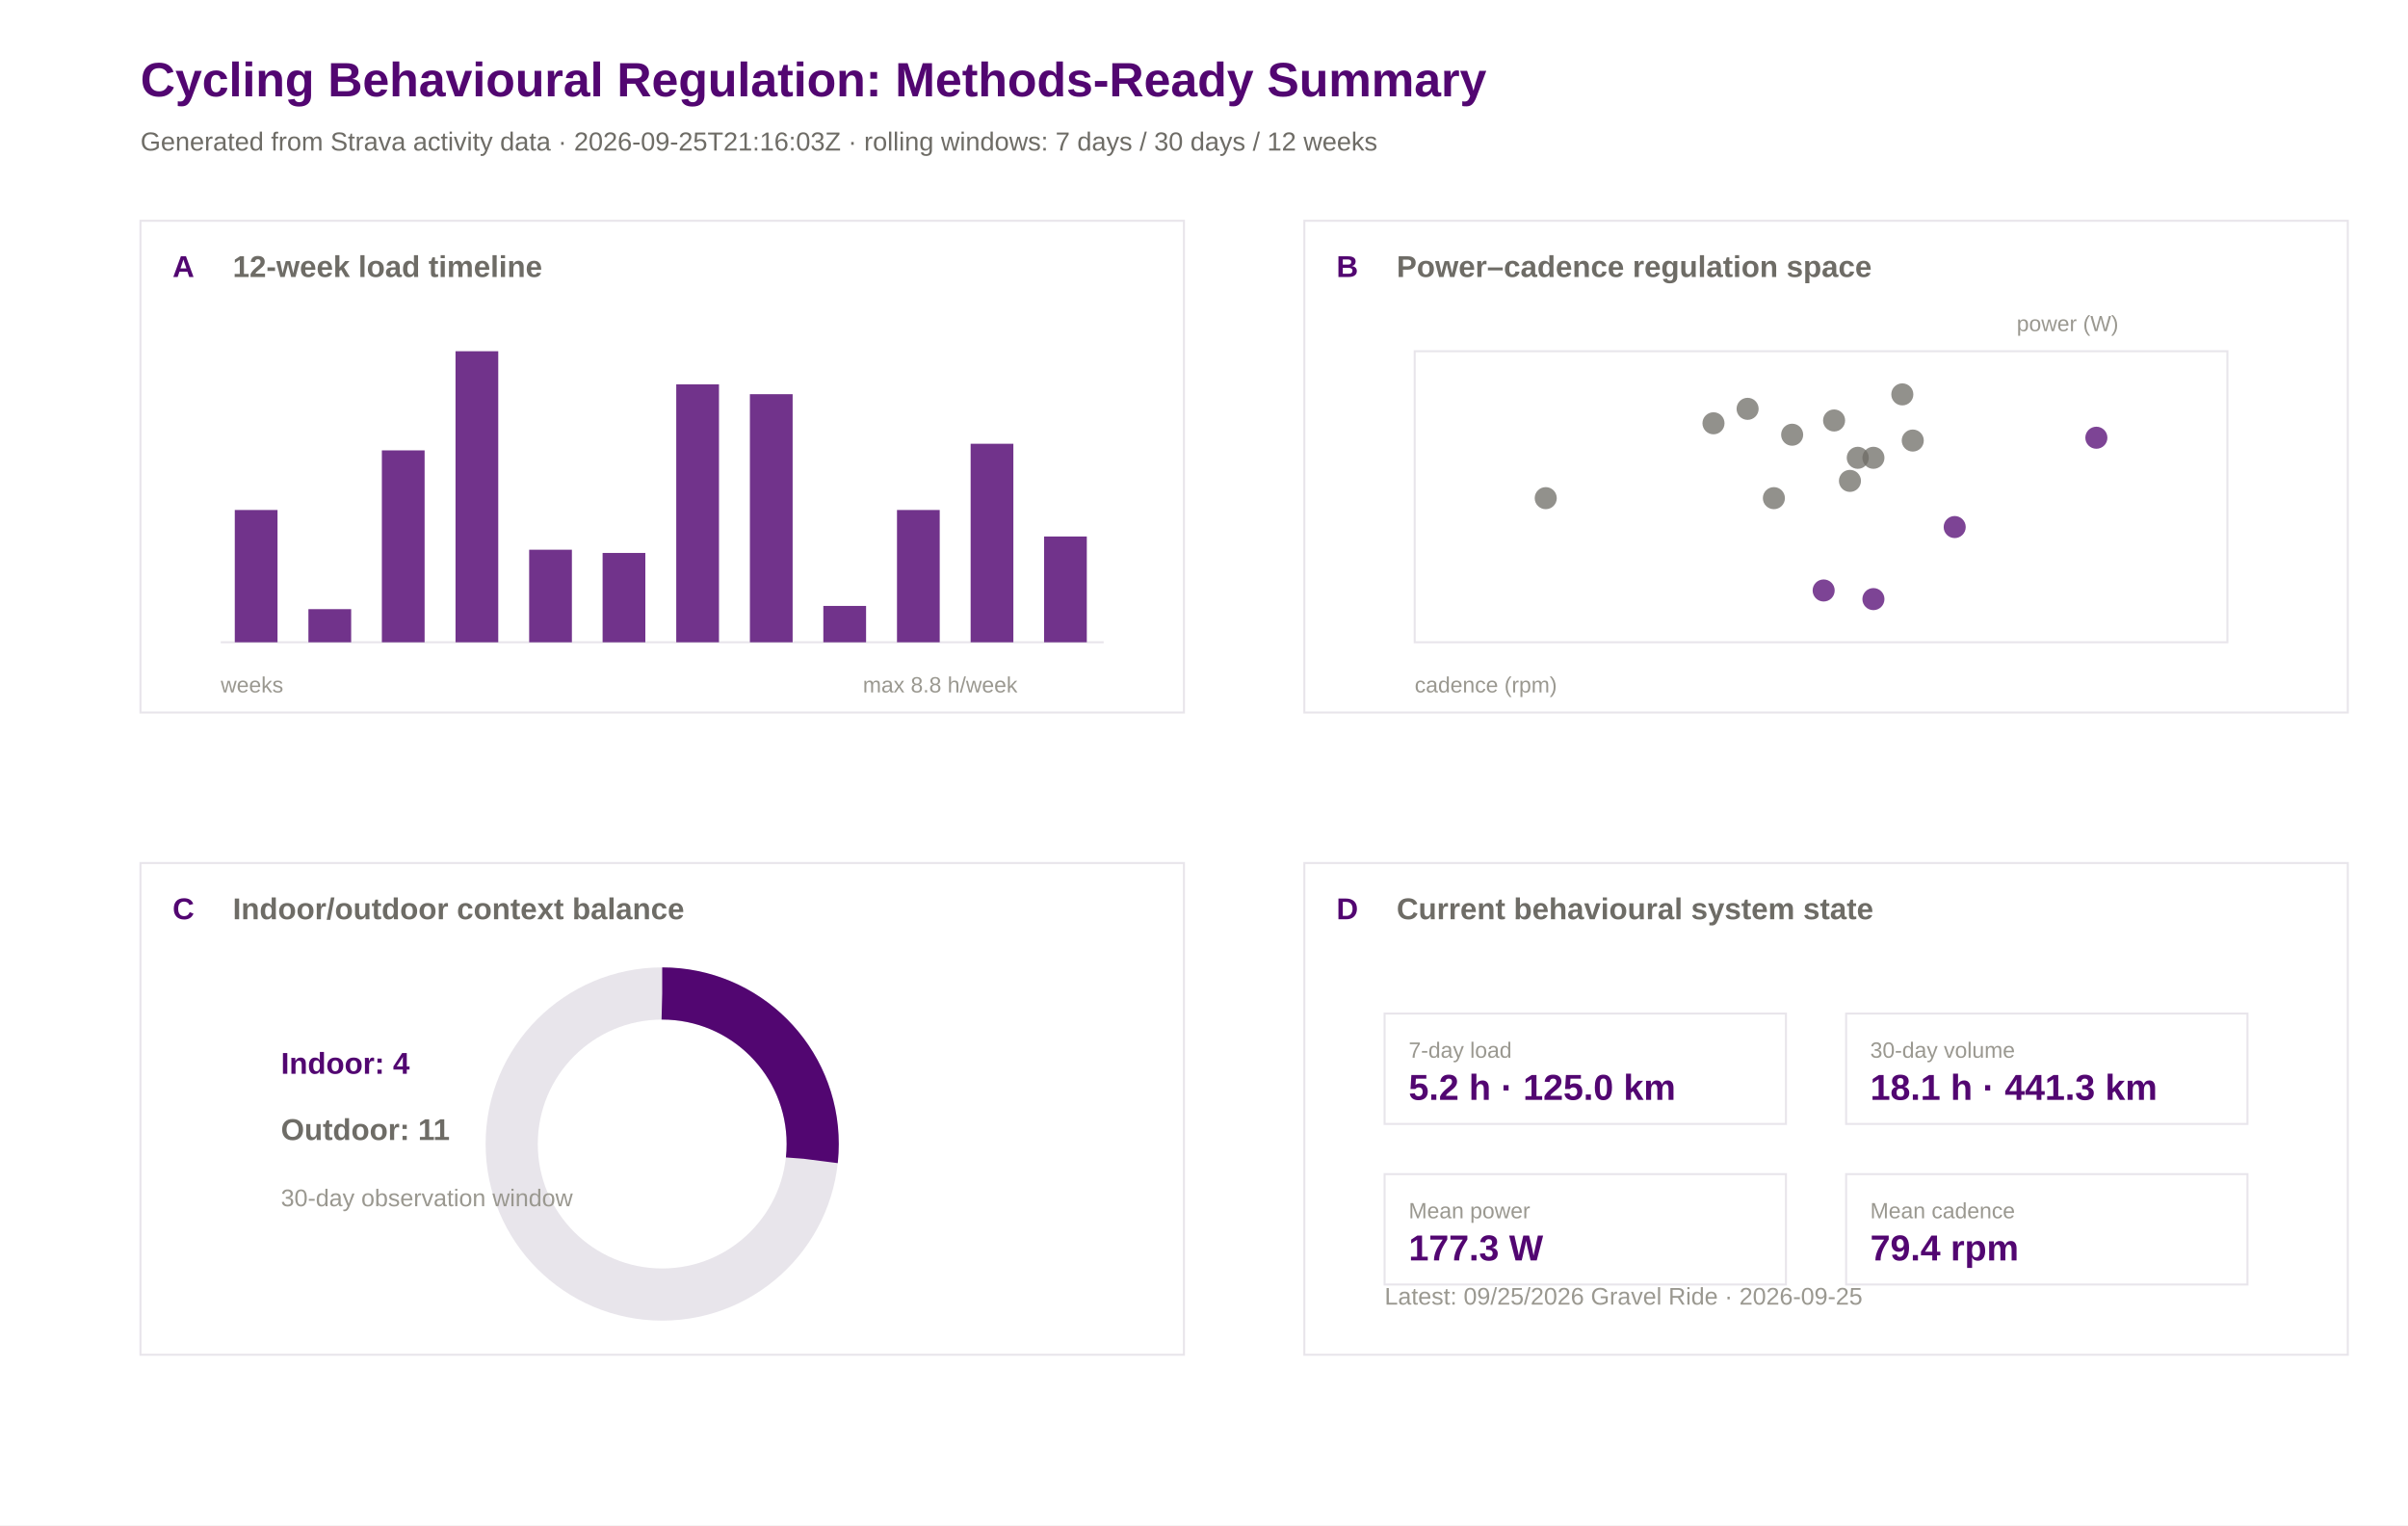
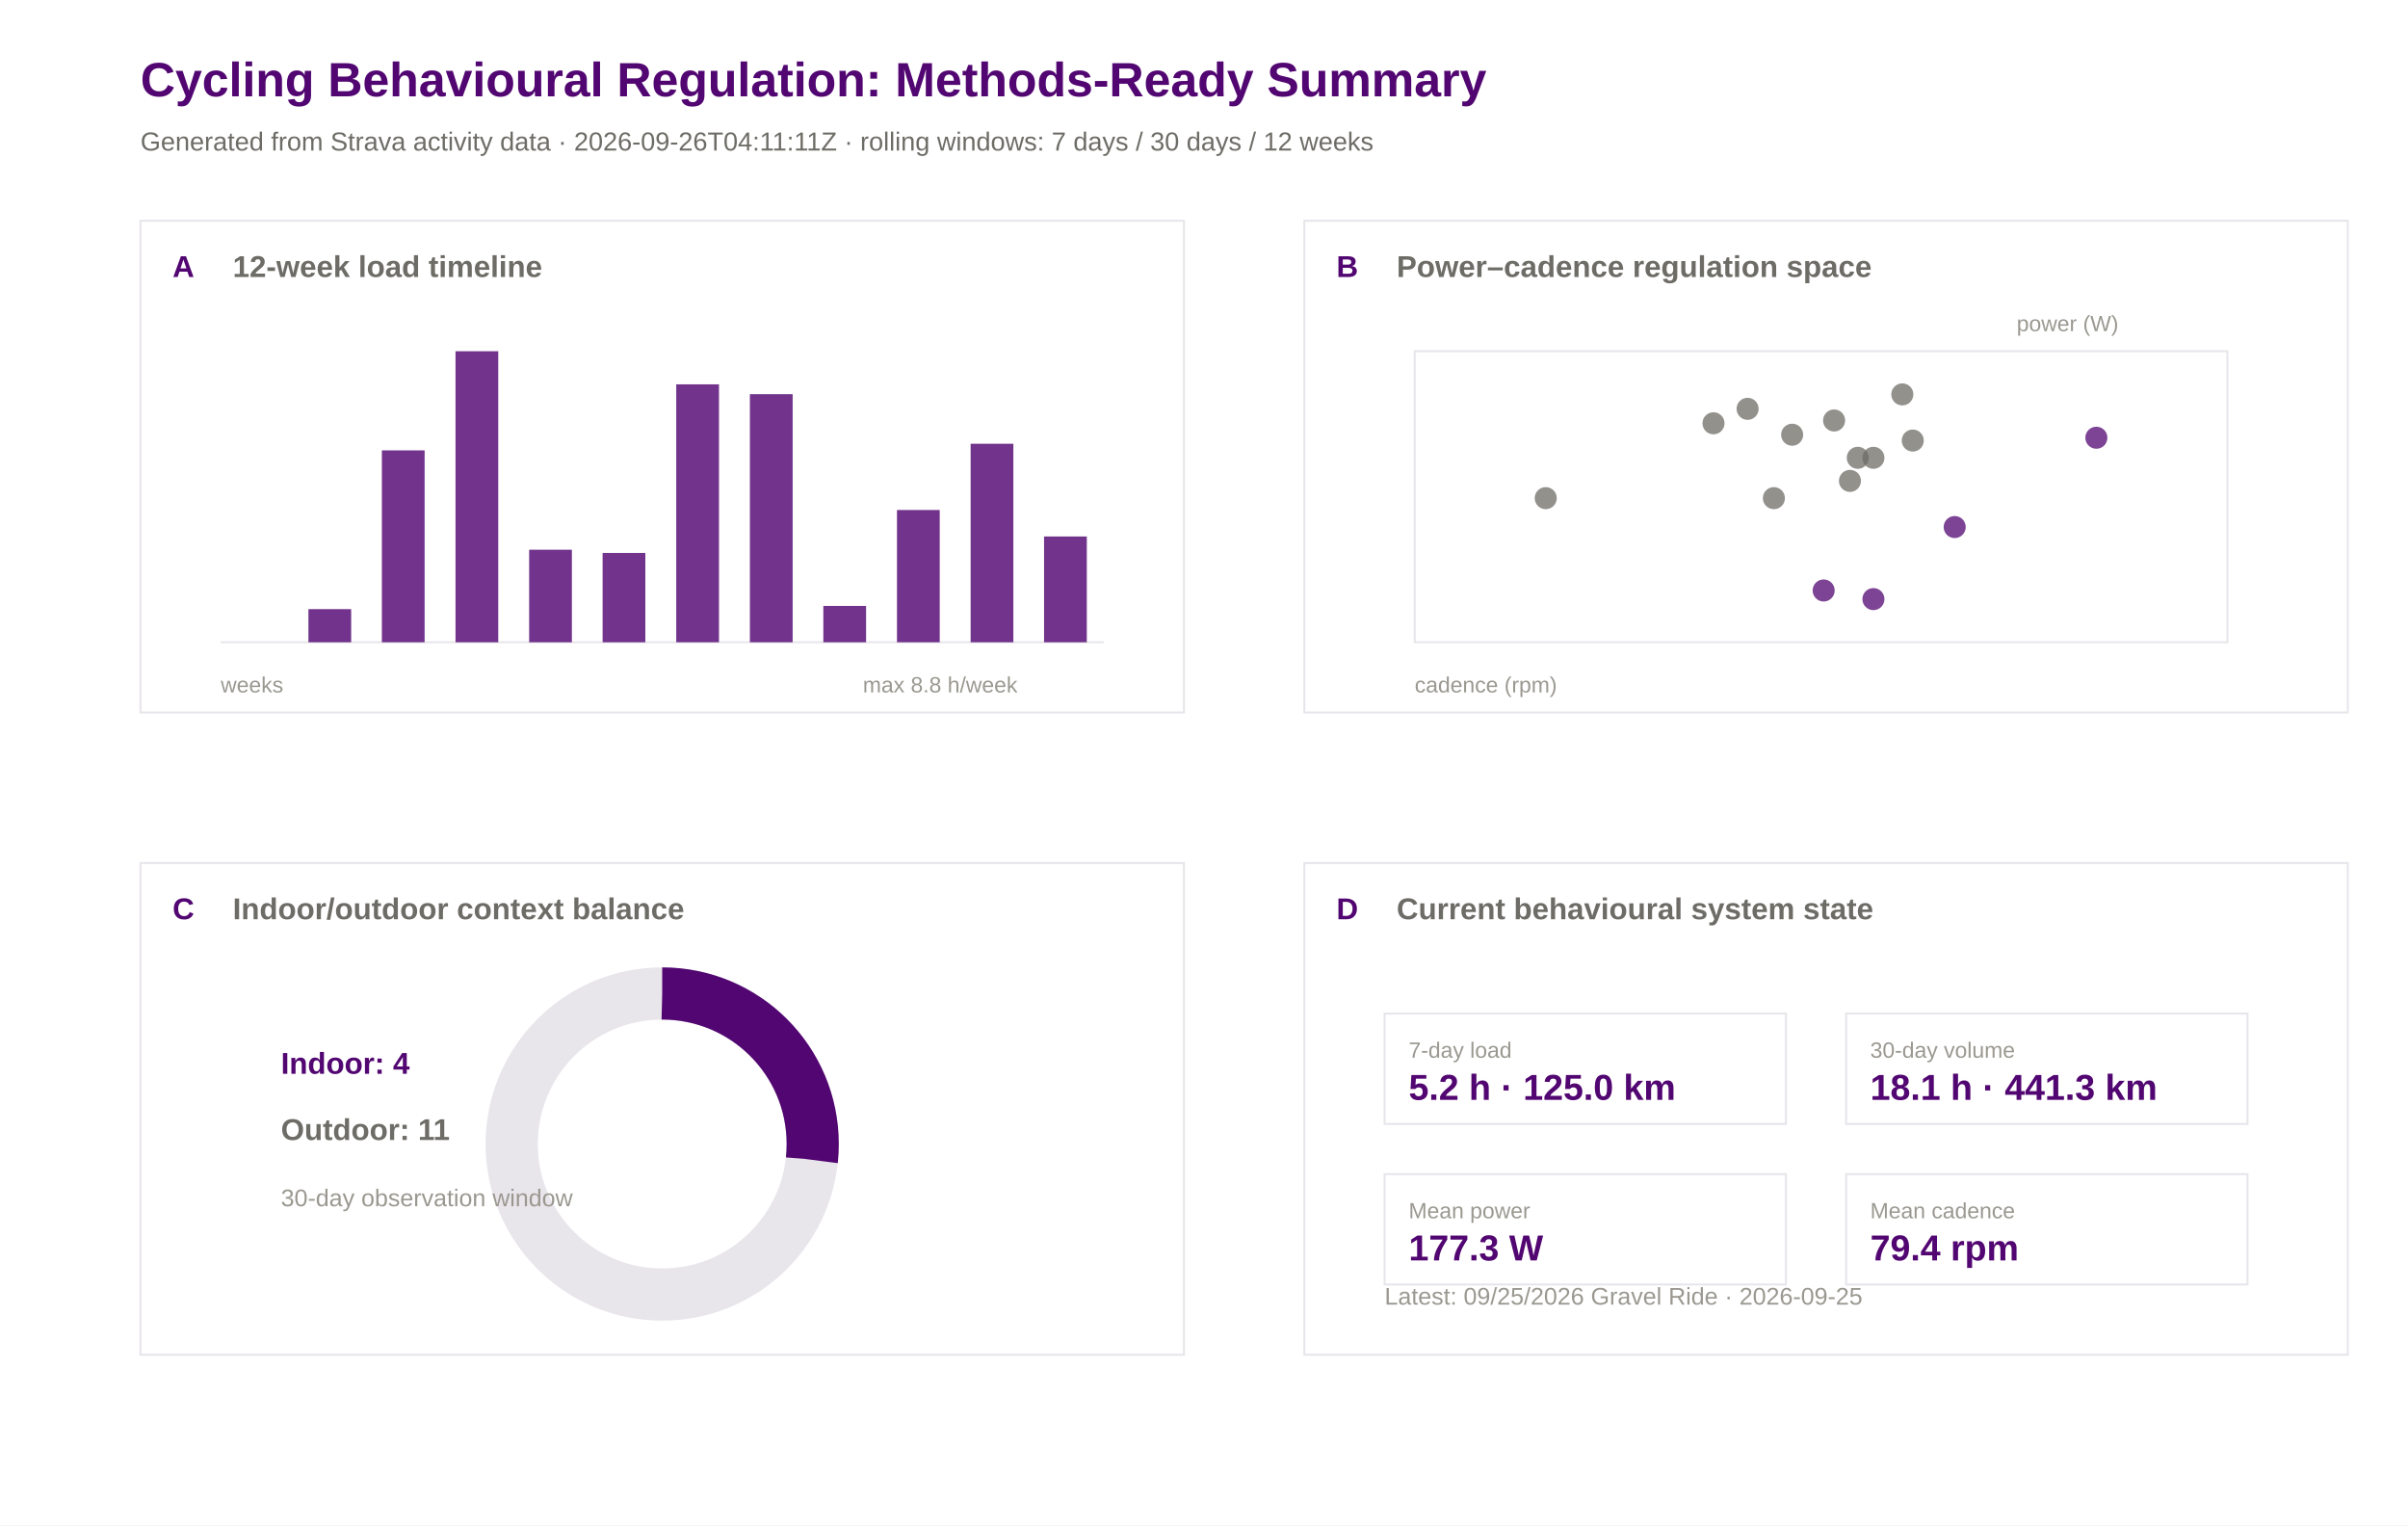
<svg xmlns="http://www.w3.org/2000/svg" width="1200" height="760" viewBox="0 0 1200 760">
  <rect width="100%" height="100%" fill="#ffffff" />
  <text x="70.0" y="48.0" font-family="Arial" font-size="24" font-weight="600" fill="#520671">Cycling Behavioural Regulation: Methods-Ready Summary</text>
-   <text x="70.0" y="75.0" font-family="Arial" font-size="13" font-weight="400" fill="#6e6c66">Generated from Strava activity data · 2026-09-25T21:16:03Z · rolling windows: 7 days / 30 days / 12 weeks</text>
+   <text x="70.0" y="75.0" font-family="Arial" font-size="13" font-weight="400" fill="#6e6c66">Generated from Strava activity data · 2026-09-26T04:11:11Z · rolling windows: 7 days / 30 days / 12 weeks</text>
  <rect x="70" y="110" width="520" height="245" fill="#ffffff" stroke="#e8e5eb" stroke-width="1" />
  <text x="86.0" y="138.0" font-family="Arial" font-size="15" font-weight="600" fill="#520671">A</text>
  <text x="116.0" y="138.0" font-family="Arial" font-size="15" font-weight="600" fill="#6e6c66">12-week load timeline</text>
  <rect x="650" y="110" width="520" height="245" fill="#ffffff" stroke="#e8e5eb" stroke-width="1" />
  <text x="666.0" y="138.0" font-family="Arial" font-size="15" font-weight="600" fill="#520671">B</text>
  <text x="696.0" y="138.0" font-family="Arial" font-size="15" font-weight="600" fill="#6e6c66">Power–cadence regulation space</text>
  <rect x="70" y="430" width="520" height="245" fill="#ffffff" stroke="#e8e5eb" stroke-width="1" />
  <text x="86.0" y="458.0" font-family="Arial" font-size="15" font-weight="600" fill="#520671">C</text>
  <text x="116.0" y="458.0" font-family="Arial" font-size="15" font-weight="600" fill="#6e6c66">Indoor/outdoor context balance</text>
  <rect x="650" y="430" width="520" height="245" fill="#ffffff" stroke="#e8e5eb" stroke-width="1" />
  <text x="666.0" y="458.0" font-family="Arial" font-size="15" font-weight="600" fill="#520671">D</text>
  <text x="696.0" y="458.0" font-family="Arial" font-size="15" font-weight="600" fill="#6e6c66">Current behavioural system state</text>
  <line x1="110" y1="320" x2="550" y2="320" stroke="#e8e5eb" />
-   <rect x="117.0" y="254.1" width="21.3" height="65.9" fill="#520671" opacity="0.82" />
+   <rect x="117.0" y="320.0" width="21.3" height="0.0" fill="#520671" opacity="0.82" />
  <rect x="153.7" y="303.5" width="21.3" height="16.5" fill="#520671" opacity="0.82" />
  <rect x="190.3" y="224.4" width="21.3" height="95.6" fill="#520671" opacity="0.82" />
  <rect x="227.0" y="175.0" width="21.3" height="145.0" fill="#520671" opacity="0.82" />
  <rect x="263.7" y="273.9" width="21.3" height="46.1" fill="#520671" opacity="0.82" />
  <rect x="300.3" y="275.5" width="21.3" height="44.5" fill="#520671" opacity="0.82" />
  <rect x="337.0" y="191.5" width="21.3" height="128.5" fill="#520671" opacity="0.82" />
  <rect x="373.7" y="196.4" width="21.3" height="123.6" fill="#520671" opacity="0.82" />
  <rect x="410.3" y="301.9" width="21.3" height="18.1" fill="#520671" opacity="0.82" />
  <rect x="447.0" y="254.1" width="21.3" height="65.9" fill="#520671" opacity="0.82" />
  <rect x="483.7" y="221.1" width="21.3" height="98.9" fill="#520671" opacity="0.82" />
  <rect x="520.3" y="267.3" width="21.3" height="52.7" fill="#520671" opacity="0.82" />
  <text x="110.0" y="345.0" font-family="Arial" font-size="11" font-weight="400" fill="#9a9890">weeks</text>
  <text x="430.0" y="345.0" font-family="Arial" font-size="11" font-weight="400" fill="#9a9890">max 8.8 h/week</text>
  <rect x="705" y="175" width="405" height="145" fill="#ffffff" stroke="#e8e5eb" />
  <circle cx="914.0" cy="209.5" r="5.5" fill="#6e6c66" opacity="0.75" />
  <circle cx="974.1" cy="262.6" r="5.5" fill="#520671" opacity="0.75" />
  <circle cx="908.8" cy="294.2" r="5.5" fill="#520671" opacity="0.75" />
  <circle cx="925.8" cy="228.1" r="5.5" fill="#6e6c66" opacity="0.75" />
  <circle cx="953.2" cy="219.5" r="5.5" fill="#6e6c66" opacity="0.75" />
  <circle cx="933.6" cy="298.5" r="5.5" fill="#520671" opacity="0.75" />
  <circle cx="770.3" cy="248.2" r="5.5" fill="#6e6c66" opacity="0.75" />
  <circle cx="884.0" cy="248.2" r="5.5" fill="#6e6c66" opacity="0.75" />
  <circle cx="1044.7" cy="218.1" r="5.5" fill="#520671" opacity="0.75" />
  <circle cx="933.6" cy="228.1" r="5.5" fill="#6e6c66" opacity="0.75" />
  <circle cx="921.9" cy="239.6" r="5.5" fill="#6e6c66" opacity="0.75" />
  <circle cx="948.0" cy="196.5" r="5.5" fill="#6e6c66" opacity="0.75" />
  <circle cx="870.9" cy="203.7" r="5.5" fill="#6e6c66" opacity="0.75" />
  <circle cx="893.1" cy="216.6" r="5.5" fill="#6e6c66" opacity="0.75" />
  <circle cx="853.9" cy="210.9" r="5.5" fill="#6e6c66" opacity="0.75" />
  <text x="705.0" y="345.0" font-family="Arial" font-size="11" font-weight="400" fill="#9a9890">cadence (rpm)</text>
  <text x="1005.0" y="165.0" font-family="Arial" font-size="11" font-weight="400" fill="#9a9890">power (W)</text>
  <circle cx="330" cy="570" r="75" fill="none" stroke="#e8e5eb" stroke-width="26" />
  <circle cx="330" cy="570" r="75" fill="none" stroke="#520671" stroke-width="26" stroke-dasharray="125.7 471.2" transform="rotate(-90 330 570)" />
  <text x="140.0" y="535.0" font-family="Arial" font-size="15" font-weight="600" fill="#520671">Indoor: 4</text>
  <text x="140.0" y="568.0" font-family="Arial" font-size="15" font-weight="600" fill="#6e6c66">Outdoor: 11</text>
  <text x="140.0" y="601.0" font-family="Arial" font-size="12" font-weight="400" fill="#9a9890">30-day observation window</text>
  <rect x="690" y="505" width="200" height="55" fill="#ffffff" stroke="#e8e5eb" />
  <text x="702.0" y="527.0" font-family="Arial" font-size="11" font-weight="500" fill="#9a9890">7-day load</text>
  <text x="702.0" y="548.0" font-family="Arial" font-size="18" font-weight="600" fill="#520671">5.2 h · 125.0 km</text>
  <rect x="920" y="505" width="200" height="55" fill="#ffffff" stroke="#e8e5eb" />
  <text x="932.0" y="527.0" font-family="Arial" font-size="11" font-weight="500" fill="#9a9890">30-day volume</text>
  <text x="932.0" y="548.0" font-family="Arial" font-size="18" font-weight="600" fill="#520671">18.1 h · 441.3 km</text>
  <rect x="690" y="585" width="200" height="55" fill="#ffffff" stroke="#e8e5eb" />
  <text x="702.0" y="607.0" font-family="Arial" font-size="11" font-weight="500" fill="#9a9890">Mean power</text>
  <text x="702.0" y="628.0" font-family="Arial" font-size="18" font-weight="600" fill="#520671">177.3 W</text>
  <rect x="920" y="585" width="200" height="55" fill="#ffffff" stroke="#e8e5eb" />
  <text x="932.0" y="607.0" font-family="Arial" font-size="11" font-weight="500" fill="#9a9890">Mean cadence</text>
  <text x="932.0" y="628.0" font-family="Arial" font-size="18" font-weight="600" fill="#520671">79.4 rpm</text>
  <text x="690.0" y="650.0" font-family="Arial" font-size="12" font-weight="400" fill="#9a9890">Latest: 09/25/2026 Gravel Ride · 2026-09-25</text>
</svg>
